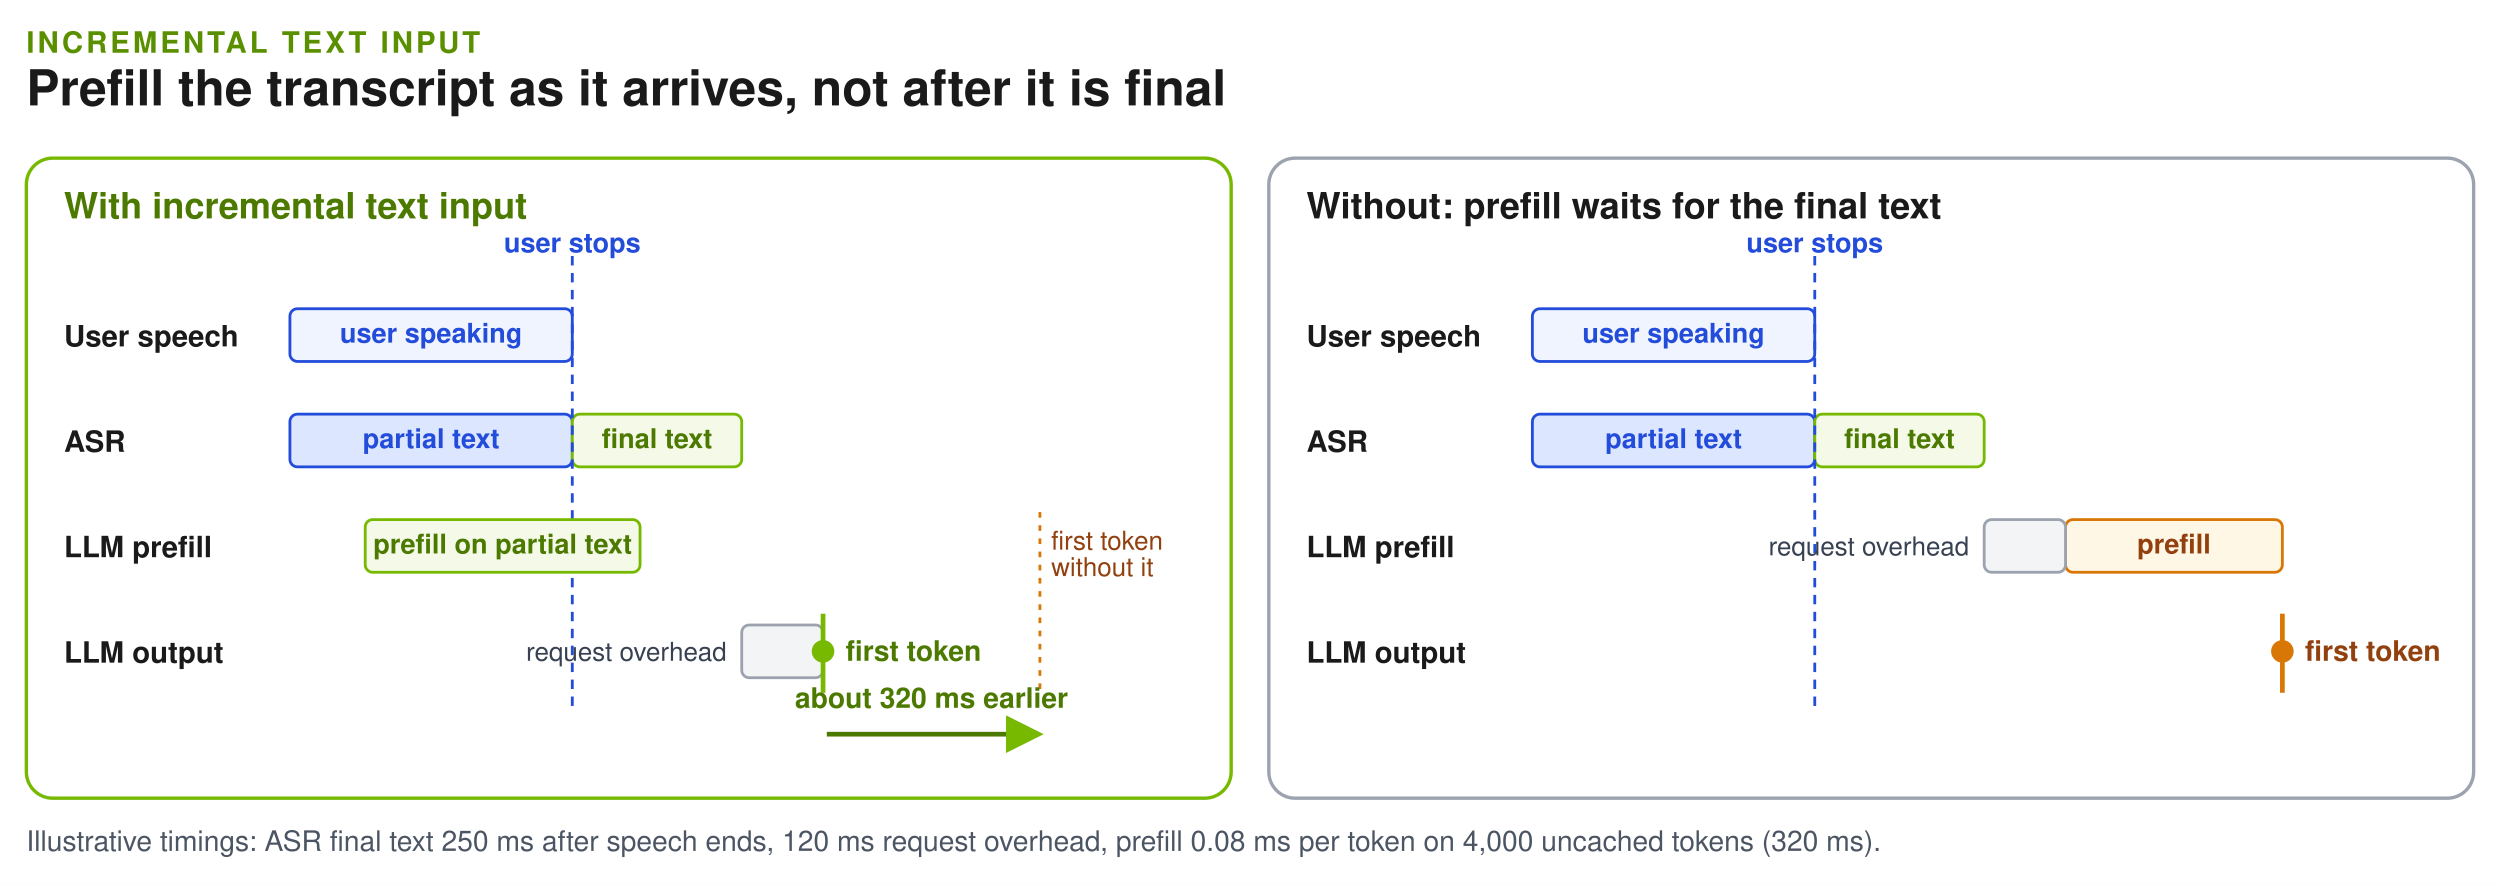
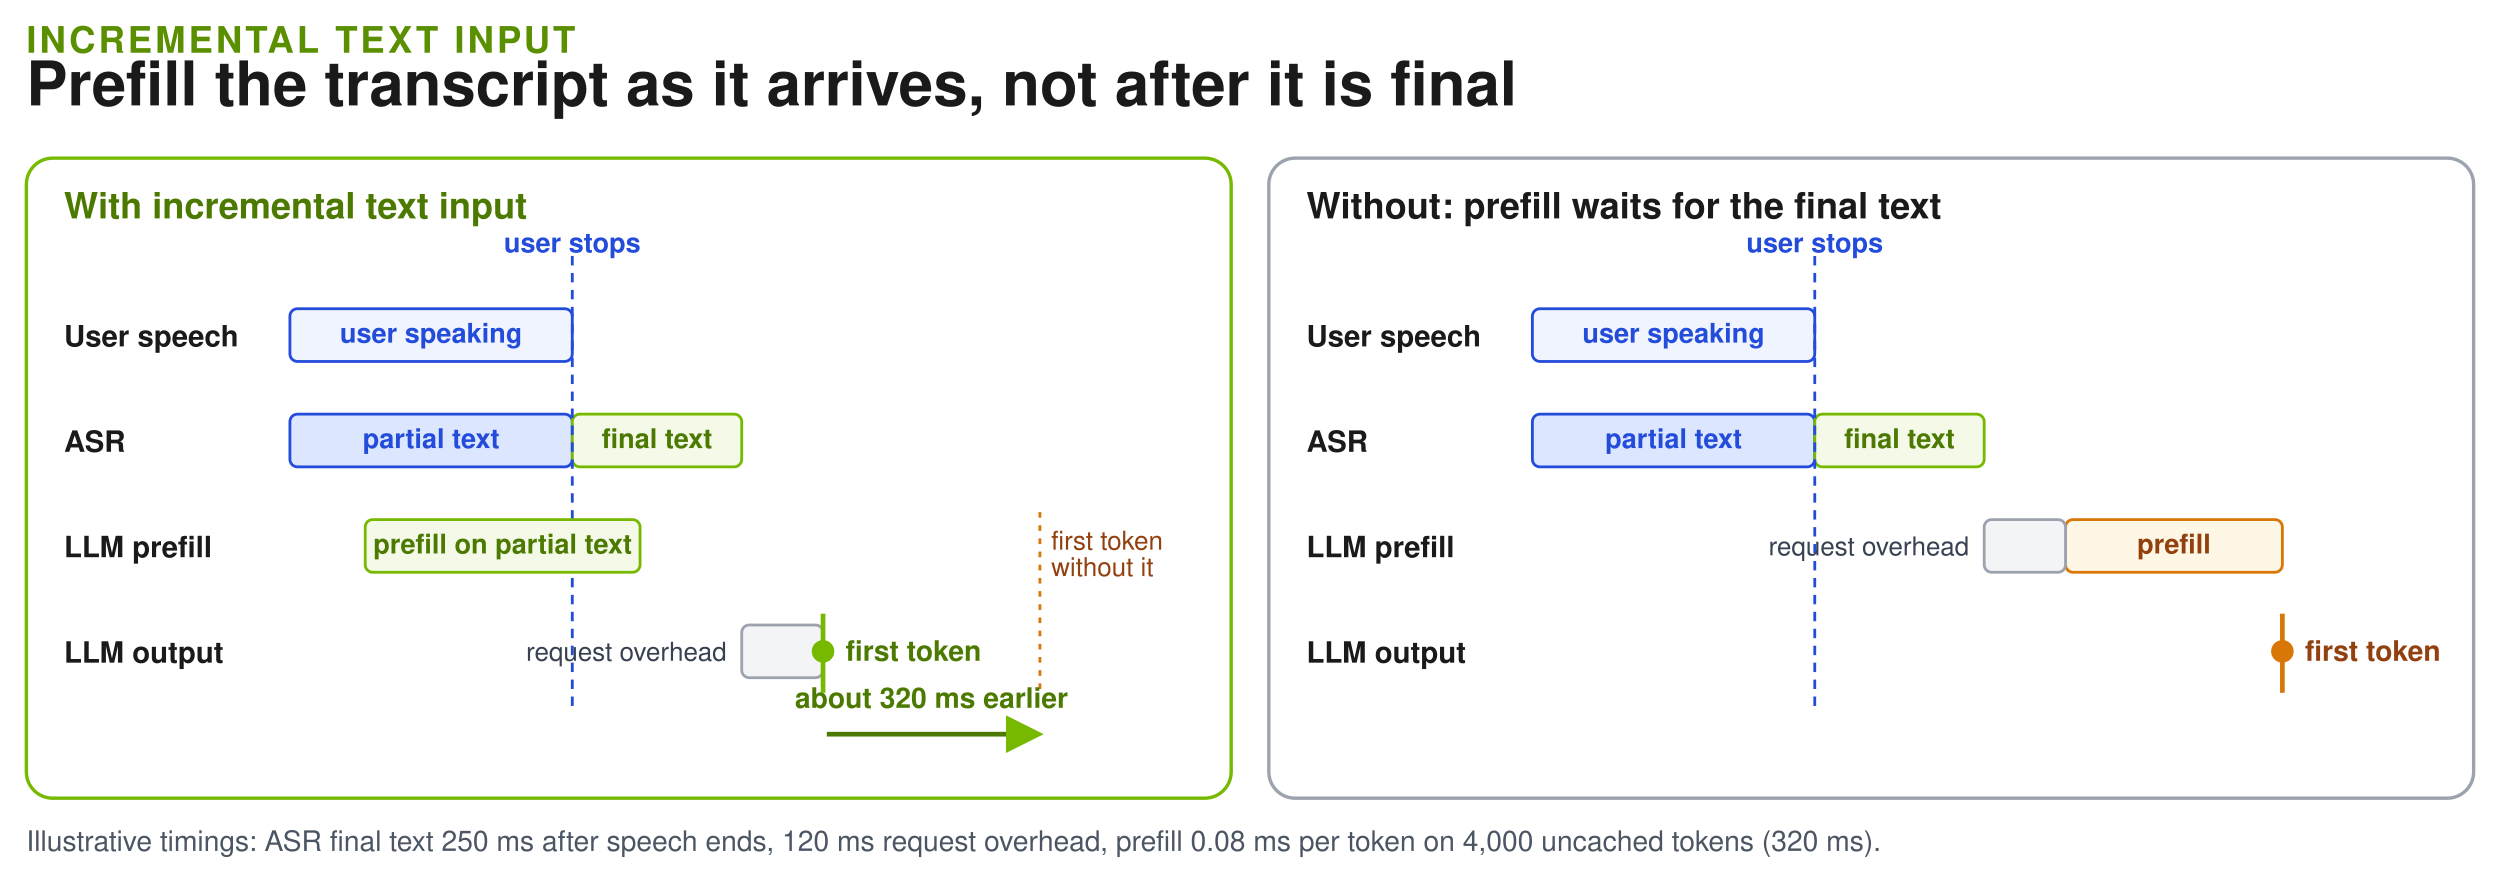
<svg xmlns="http://www.w3.org/2000/svg" width="1328" height="470" viewBox="36 12 1328 470" role="img" aria-labelledby="title desc" font-family="Helvetica, Arial, sans-serif">
  <defs>
    <marker id="arrow" viewBox="0 0 10 10" refX="8" refY="5" markerWidth="8" markerHeight="8" orient="auto">
      <path d="M0,0 L10,5 L0,10 z" fill="#234CDA" />
    </marker>
    <marker id="arrow-green" viewBox="0 0 10 10" refX="8" refY="5" markerWidth="8" markerHeight="8" orient="auto">
      <path d="M0,0 L10,5 L0,10 z" fill="#76B900" />
    </marker>
    <marker id="arrow-gray" viewBox="0 0 10 10" refX="8" refY="5" markerWidth="8" markerHeight="8" orient="auto">
      <path d="M0,0 L10,5 L0,10 z" fill="#9CA3AF" />
    </marker>
    <marker id="arrow-amber" viewBox="0 0 10 10" refX="8" refY="5" markerWidth="8" markerHeight="8" orient="auto">
      <path d="M0,0 L10,5 L0,10 z" fill="#D97706" />
    </marker>
    <marker id="arrow-green-start" viewBox="0 0 10 10" refX="8" refY="5" markerWidth="8" markerHeight="8" orient="auto-start-reverse">
      <path d="M0,0 L10,5 L0,10 z" fill="#76B900" />
    </marker>
  </defs>
  <rect x="36" y="12" width="1328" height="470" fill="#FFFFFF" />
-   <text x="50" y="40" font-size="15.6" font-weight="700" letter-spacing="1.6" fill="#5A8F00">INCREMENTAL TEXT INPUT</text>
-   <text x="50" y="68" font-size="26.4" font-weight="700" fill="#1A1A1A">Prefill the transcript as it arrives, not after it is final</text>
+   <text x="50" y="40" font-size="19.4" font-weight="700" letter-spacing="1.6" fill="#5A8F00">INCREMENTAL TEXT INPUT</text>
+   <text x="50" y="68" font-size="32.8" font-weight="700" fill="#1A1A1A">Prefill the transcript as it arrives, not after it is final</text>
  <rect x="50" y="96" width="640" height="340" rx="14" fill="#FFFFFF" stroke="#76B900" stroke-width="1.8" />
  <text x="70" y="128" font-size="19.2" font-weight="700" fill="#4C7A00">With incremental text input</text>
  <text x="70" y="196" font-size="15.6" font-weight="700" fill="#1A1A1A">User speech</text>
  <text x="70" y="252" font-size="15.6" font-weight="700" fill="#1A1A1A">ASR</text>
  <text x="70" y="308" font-size="15.6" font-weight="700" fill="#1A1A1A">LLM prefill</text>
  <text x="70" y="364" font-size="15.6" font-weight="700" fill="#1A1A1A">LLM output</text>
  <rect x="190" y="176" width="150" height="28" rx="4" fill="#F0F4FF" stroke="#234CDA" stroke-width="1.5" />
  <text x="265.0" y="194.0" font-size="14.4" font-weight="700" fill="#234CDA" text-anchor="middle">user speaking</text>
  <rect x="190" y="232" width="150" height="28" rx="4" fill="#DCE6FF" stroke="#234CDA" stroke-width="1.5" />
  <text x="265.0" y="250.0" font-size="14.4" font-weight="700" fill="#234CDA" text-anchor="middle">partial text</text>
  <rect x="340" y="232" width="90.0" height="28" rx="4" fill="#F4F9E8" stroke="#76B900" stroke-width="1.5" />
  <text x="385.0" y="250.0" font-size="14.4" font-weight="700" fill="#4C7A00" text-anchor="middle">final text</text>
  <line x1="340" y1="148" x2="340" y2="388" stroke="#234CDA" stroke-width="1.5" stroke-dasharray="5 4" />
  <text x="340" y="146" font-size="14.4" font-weight="700" fill="#234CDA" text-anchor="middle">user stops</text>
  <rect x="230" y="288" width="146.0" height="28" rx="4" fill="#F4F9E8" stroke="#76B900" stroke-width="1.5" />
  <text x="303.0" y="306.0" font-size="14.4" font-weight="700" fill="#4C7A00" text-anchor="middle">prefill on partial text</text>
  <rect x="430.0" y="344" width="43.2" height="28" rx="4" fill="#F3F4F6" stroke="#9CA3AF" stroke-width="1.5" />
  <text x="422.0" y="363" font-size="13.8" fill="#374151" text-anchor="end">request overhead</text>
  <line x1="473.2" y1="338" x2="473.2" y2="380" stroke="#76B900" stroke-width="2.5" />
  <circle cx="473.2" cy="358" r="6" fill="#76B900" />
  <text x="485.2" y="363" font-size="15.0" font-weight="700" fill="#4C7A00">first token</text>
  <rect x="710" y="96" width="640" height="340" rx="14" fill="#FFFFFF" stroke="#9CA3AF" stroke-width="1.8" />
  <text x="730" y="128" font-size="19.2" font-weight="700" fill="#1A1A1A">Without: prefill waits for the final text</text>
  <text x="730" y="196" font-size="15.6" font-weight="700" fill="#1A1A1A">User speech</text>
  <text x="730" y="252" font-size="15.6" font-weight="700" fill="#1A1A1A">ASR</text>
  <text x="730" y="308" font-size="15.6" font-weight="700" fill="#1A1A1A">LLM prefill</text>
  <text x="730" y="364" font-size="15.6" font-weight="700" fill="#1A1A1A">LLM output</text>
  <rect x="850" y="176" width="150" height="28" rx="4" fill="#F0F4FF" stroke="#234CDA" stroke-width="1.5" />
  <text x="925.0" y="194.0" font-size="14.4" font-weight="700" fill="#234CDA" text-anchor="middle">user speaking</text>
  <rect x="850" y="232" width="150" height="28" rx="4" fill="#DCE6FF" stroke="#234CDA" stroke-width="1.5" />
  <text x="925.0" y="250.0" font-size="14.4" font-weight="700" fill="#234CDA" text-anchor="middle">partial text</text>
  <rect x="1000" y="232" width="90.0" height="28" rx="4" fill="#F4F9E8" stroke="#76B900" stroke-width="1.5" />
  <text x="1045.0" y="250.0" font-size="14.4" font-weight="700" fill="#4C7A00" text-anchor="middle">final text</text>
  <line x1="1000" y1="148" x2="1000" y2="388" stroke="#234CDA" stroke-width="1.5" stroke-dasharray="5 4" />
  <text x="1000" y="146" font-size="14.4" font-weight="700" fill="#234CDA" text-anchor="middle">user stops</text>
  <rect x="1133.2" y="288" width="115.2" height="28" rx="4" fill="#FFF7E6" stroke="#D97706" stroke-width="1.5" />
  <text x="1190.8" y="306.0" font-size="14.4" font-weight="700" fill="#92400E" text-anchor="middle">prefill</text>
  <rect x="1090.0" y="288" width="43.2" height="28" rx="4" fill="#F3F4F6" stroke="#9CA3AF" stroke-width="1.5" />
  <text x="1082.0" y="307" font-size="13.8" fill="#374151" text-anchor="end">request overhead</text>
  <line x1="1248.4" y1="338" x2="1248.4" y2="380" stroke="#D97706" stroke-width="2.5" />
  <circle cx="1248.4" cy="358" r="6" fill="#D97706" />
  <text x="1260.4" y="363" font-size="15.0" font-weight="700" fill="#92400E">first token</text>
  <line x1="588.4" y1="284" x2="588.4" y2="380" stroke="#D97706" stroke-width="1.5" stroke-dasharray="3 4" />
  <text x="594.4" y="304" font-size="13.8" fill="#92400E">first token</text>
  <text x="594.4" y="318" font-size="13.8" fill="#92400E">without it</text>
  <line x1="475.2" y1="402" x2="586.4" y2="402" stroke="#4C7A00" stroke-width="2.5" marker-end="url(#arrow-green)" />
  <text x="530.8" y="388" font-size="15.0" font-weight="700" fill="#4C7A00" text-anchor="middle">about 320 ms earlier</text>
  <text x="50" y="464" font-size="15.0" fill="#4B5563">Illustrative timings: ASR final text 250 ms after speech ends, 120 ms request overhead, prefill 0.08 ms per token on 4,000 uncached tokens (320 ms).</text>
</svg>
